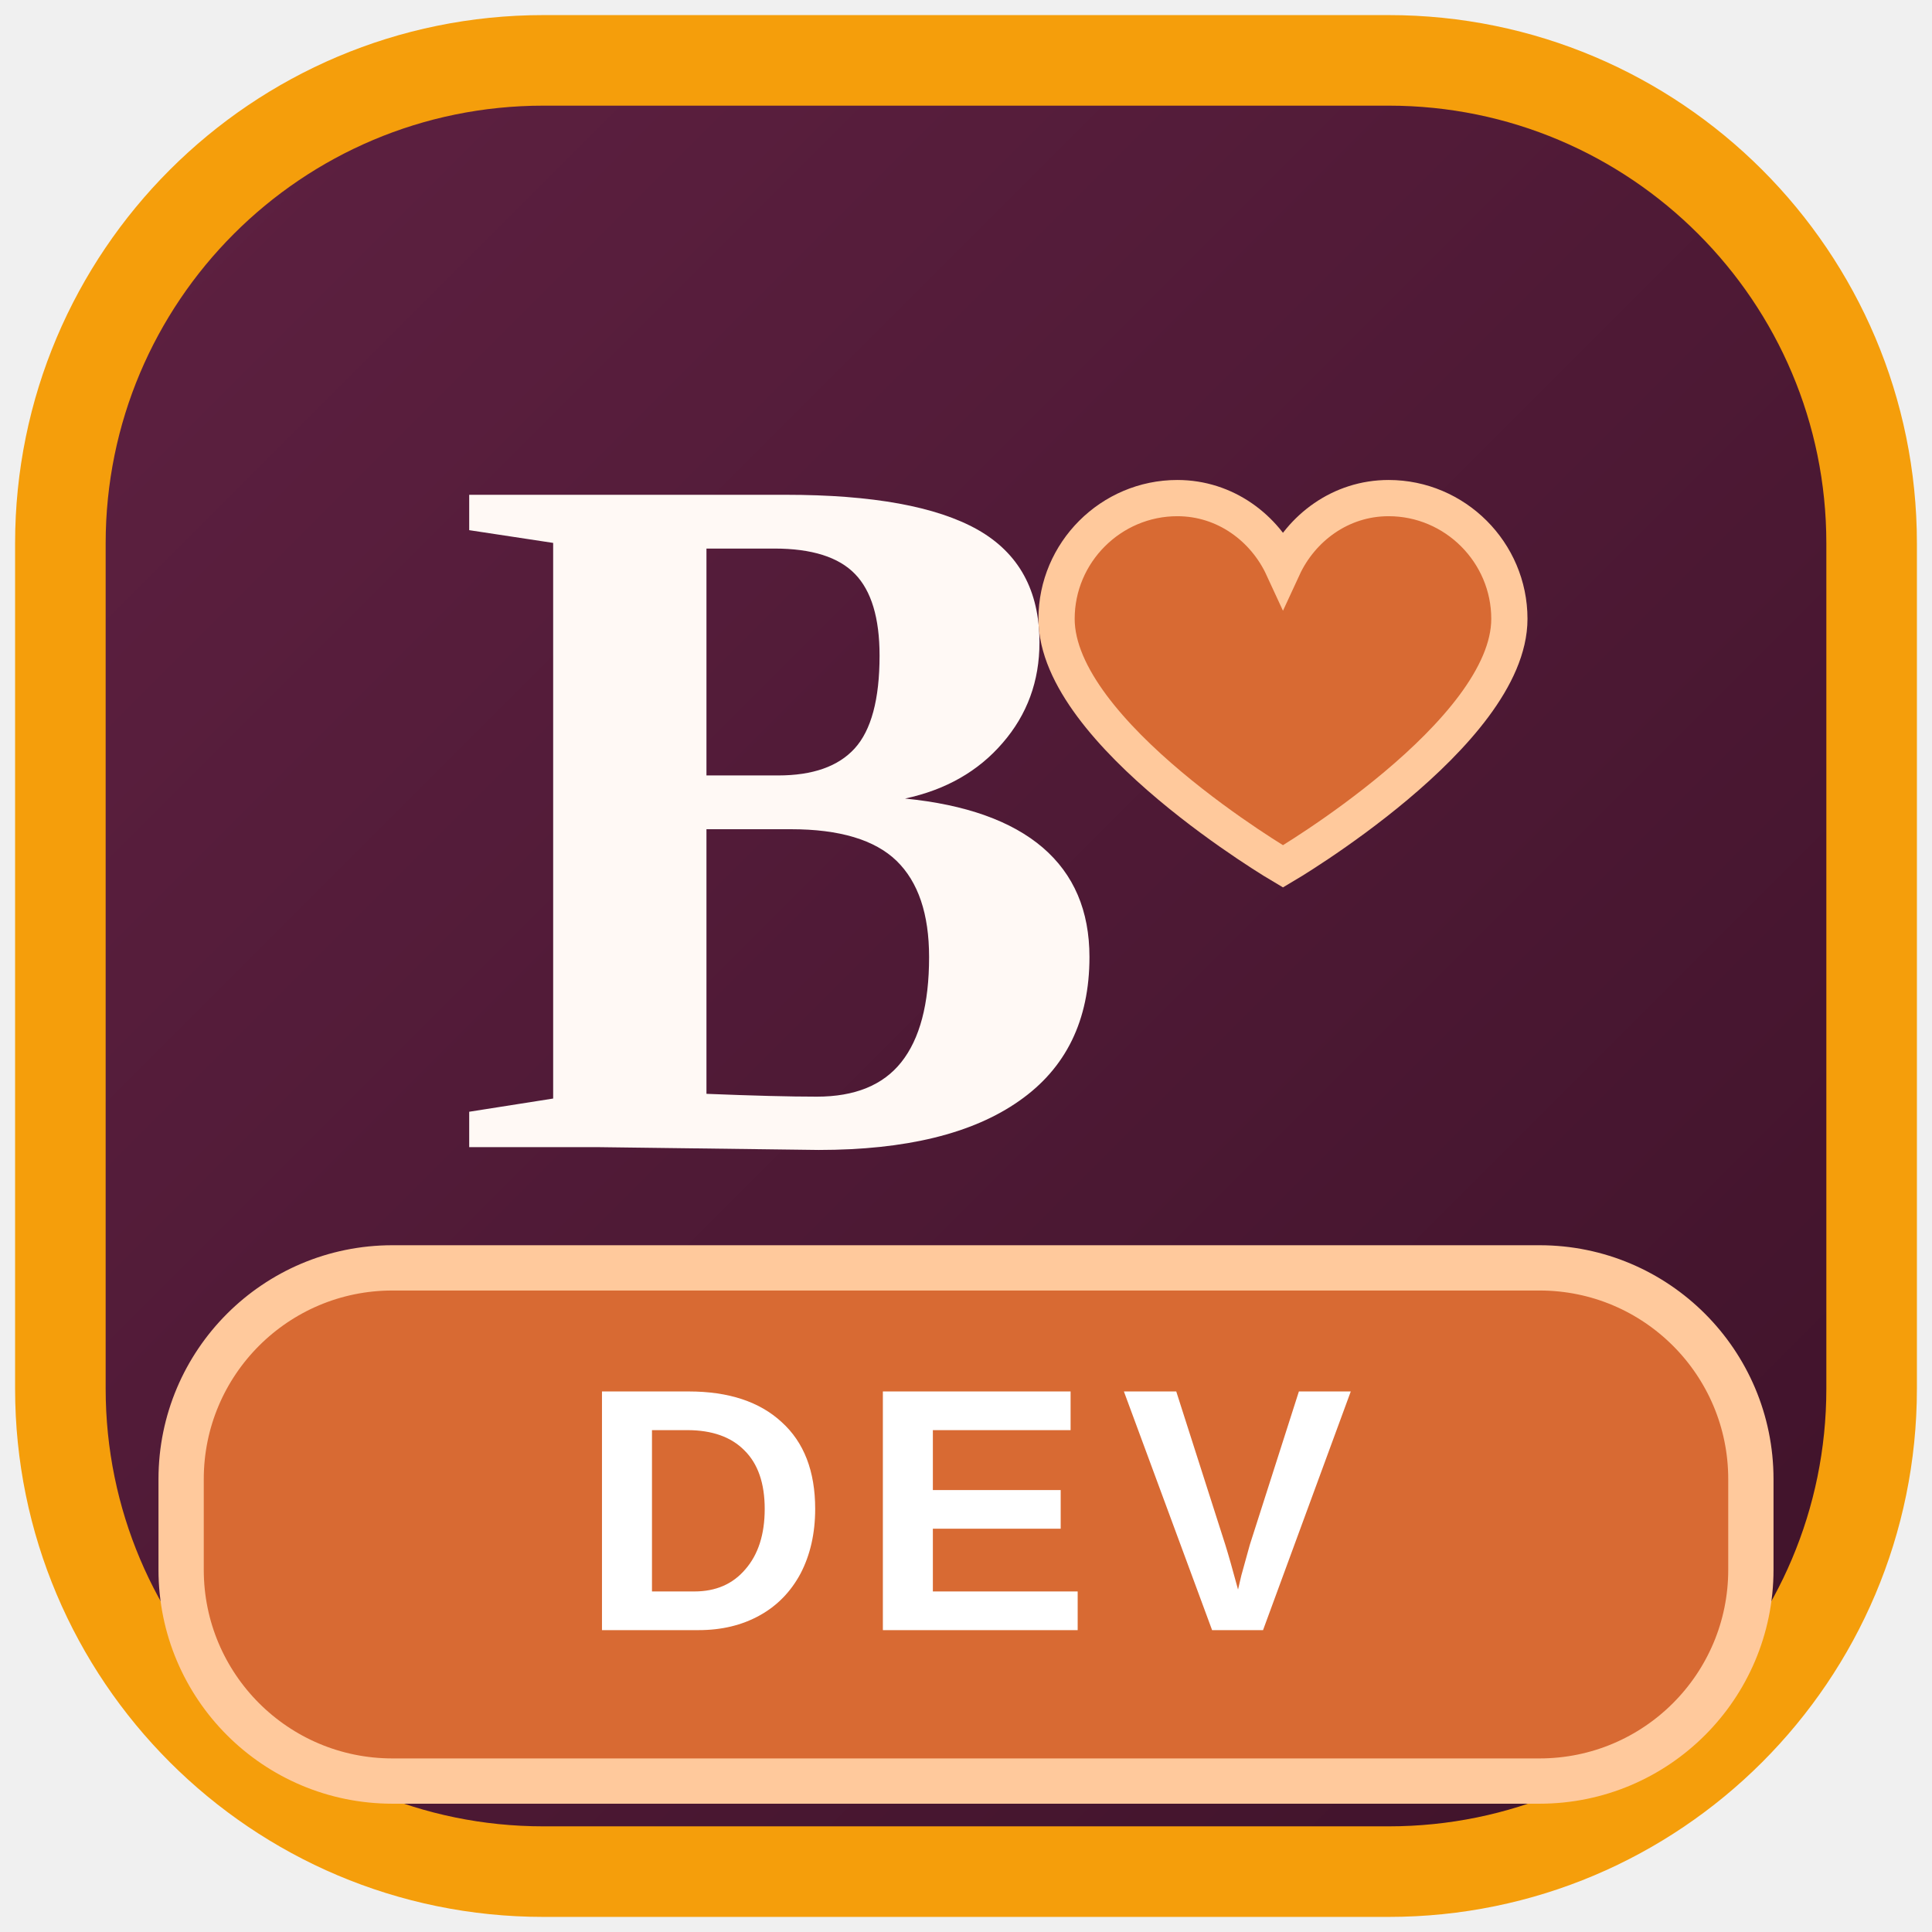
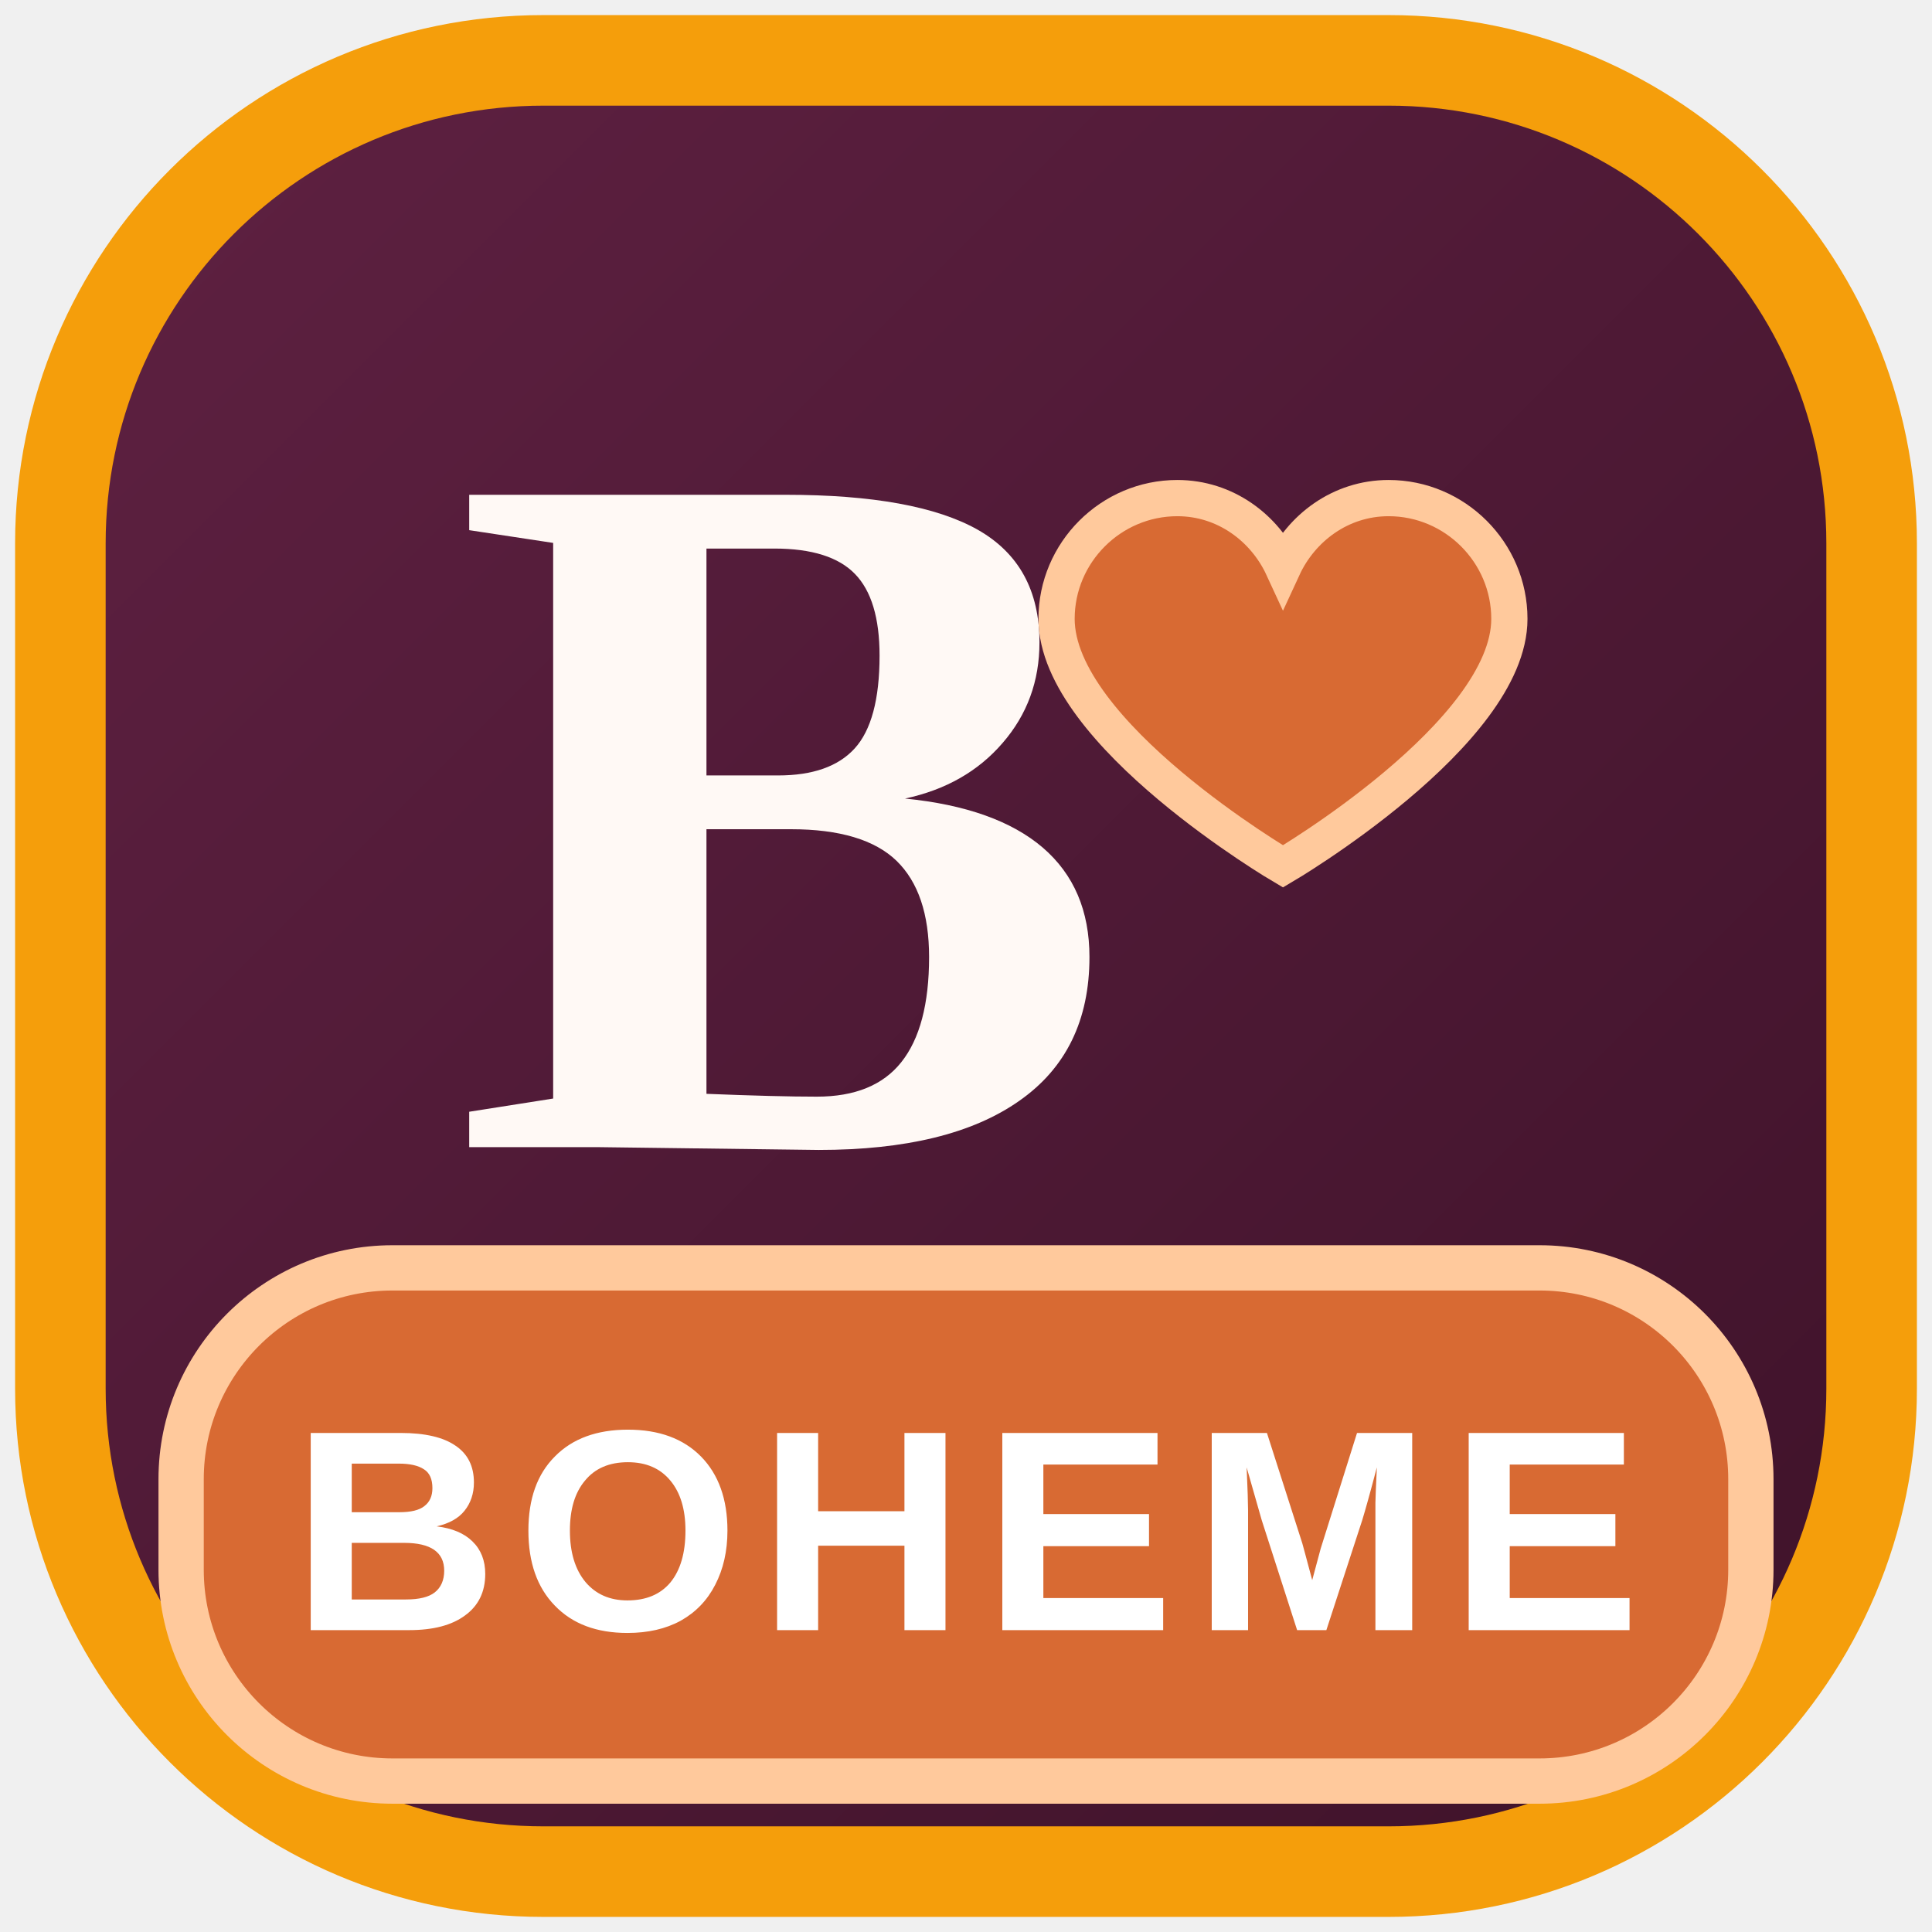
<svg xmlns="http://www.w3.org/2000/svg" viewBox="0 0 64 64" width="64" height="64">
  <defs>
    <linearGradient id="bgDev" x1="0%" y1="0%" x2="100%" y2="100%">
      <stop offset="0%" stop-color="#5F2142" />
      <stop offset="100%" stop-color="#3E1229" />
    </linearGradient>
  </defs>
  <rect x="2" y="2" width="60" height="60" rx="16" fill="url(#bgDev)" stroke="#F59E0B" stroke-width="3" />
  <text x="26" y="38" text-anchor="middle" font-family="Georgia, 'Times New Roman', serif" font-weight="900" font-size="33" fill="#FFF9F5">B</text>
  <path d="M46 16.5c-1.6 0-2.9 1-3.5 2.3-.6-1.3-1.9-2.3-3.5-2.3-2.2 0-4 1.8-4 4 0 3.8 7.5 8.2 7.5 8.2s7.5-4.4 7.5-8.2c0-2.2-1.8-4-4-4z" fill="#D86A33" stroke="#FFC99C" stroke-width="1.2" />
  <rect x="6" y="42" width="52" height="17" rx="7" fill="#D86A33" stroke="#FFC99C" stroke-width="1.5" />
-   <text x="32" y="54" text-anchor="middle" font-family="Arial, sans-serif" font-weight="900" font-size="11.5" letter-spacing="1" fill="#FFFFFF">DEV</text>
+   <text x="32" y="54" text-anchor="middle" font-family="Arial, sans-serif" font-weight="900" font-size="9.5" letter-spacing="0.6" fill="#FFFFFF">BOHEME</text>
</svg>
